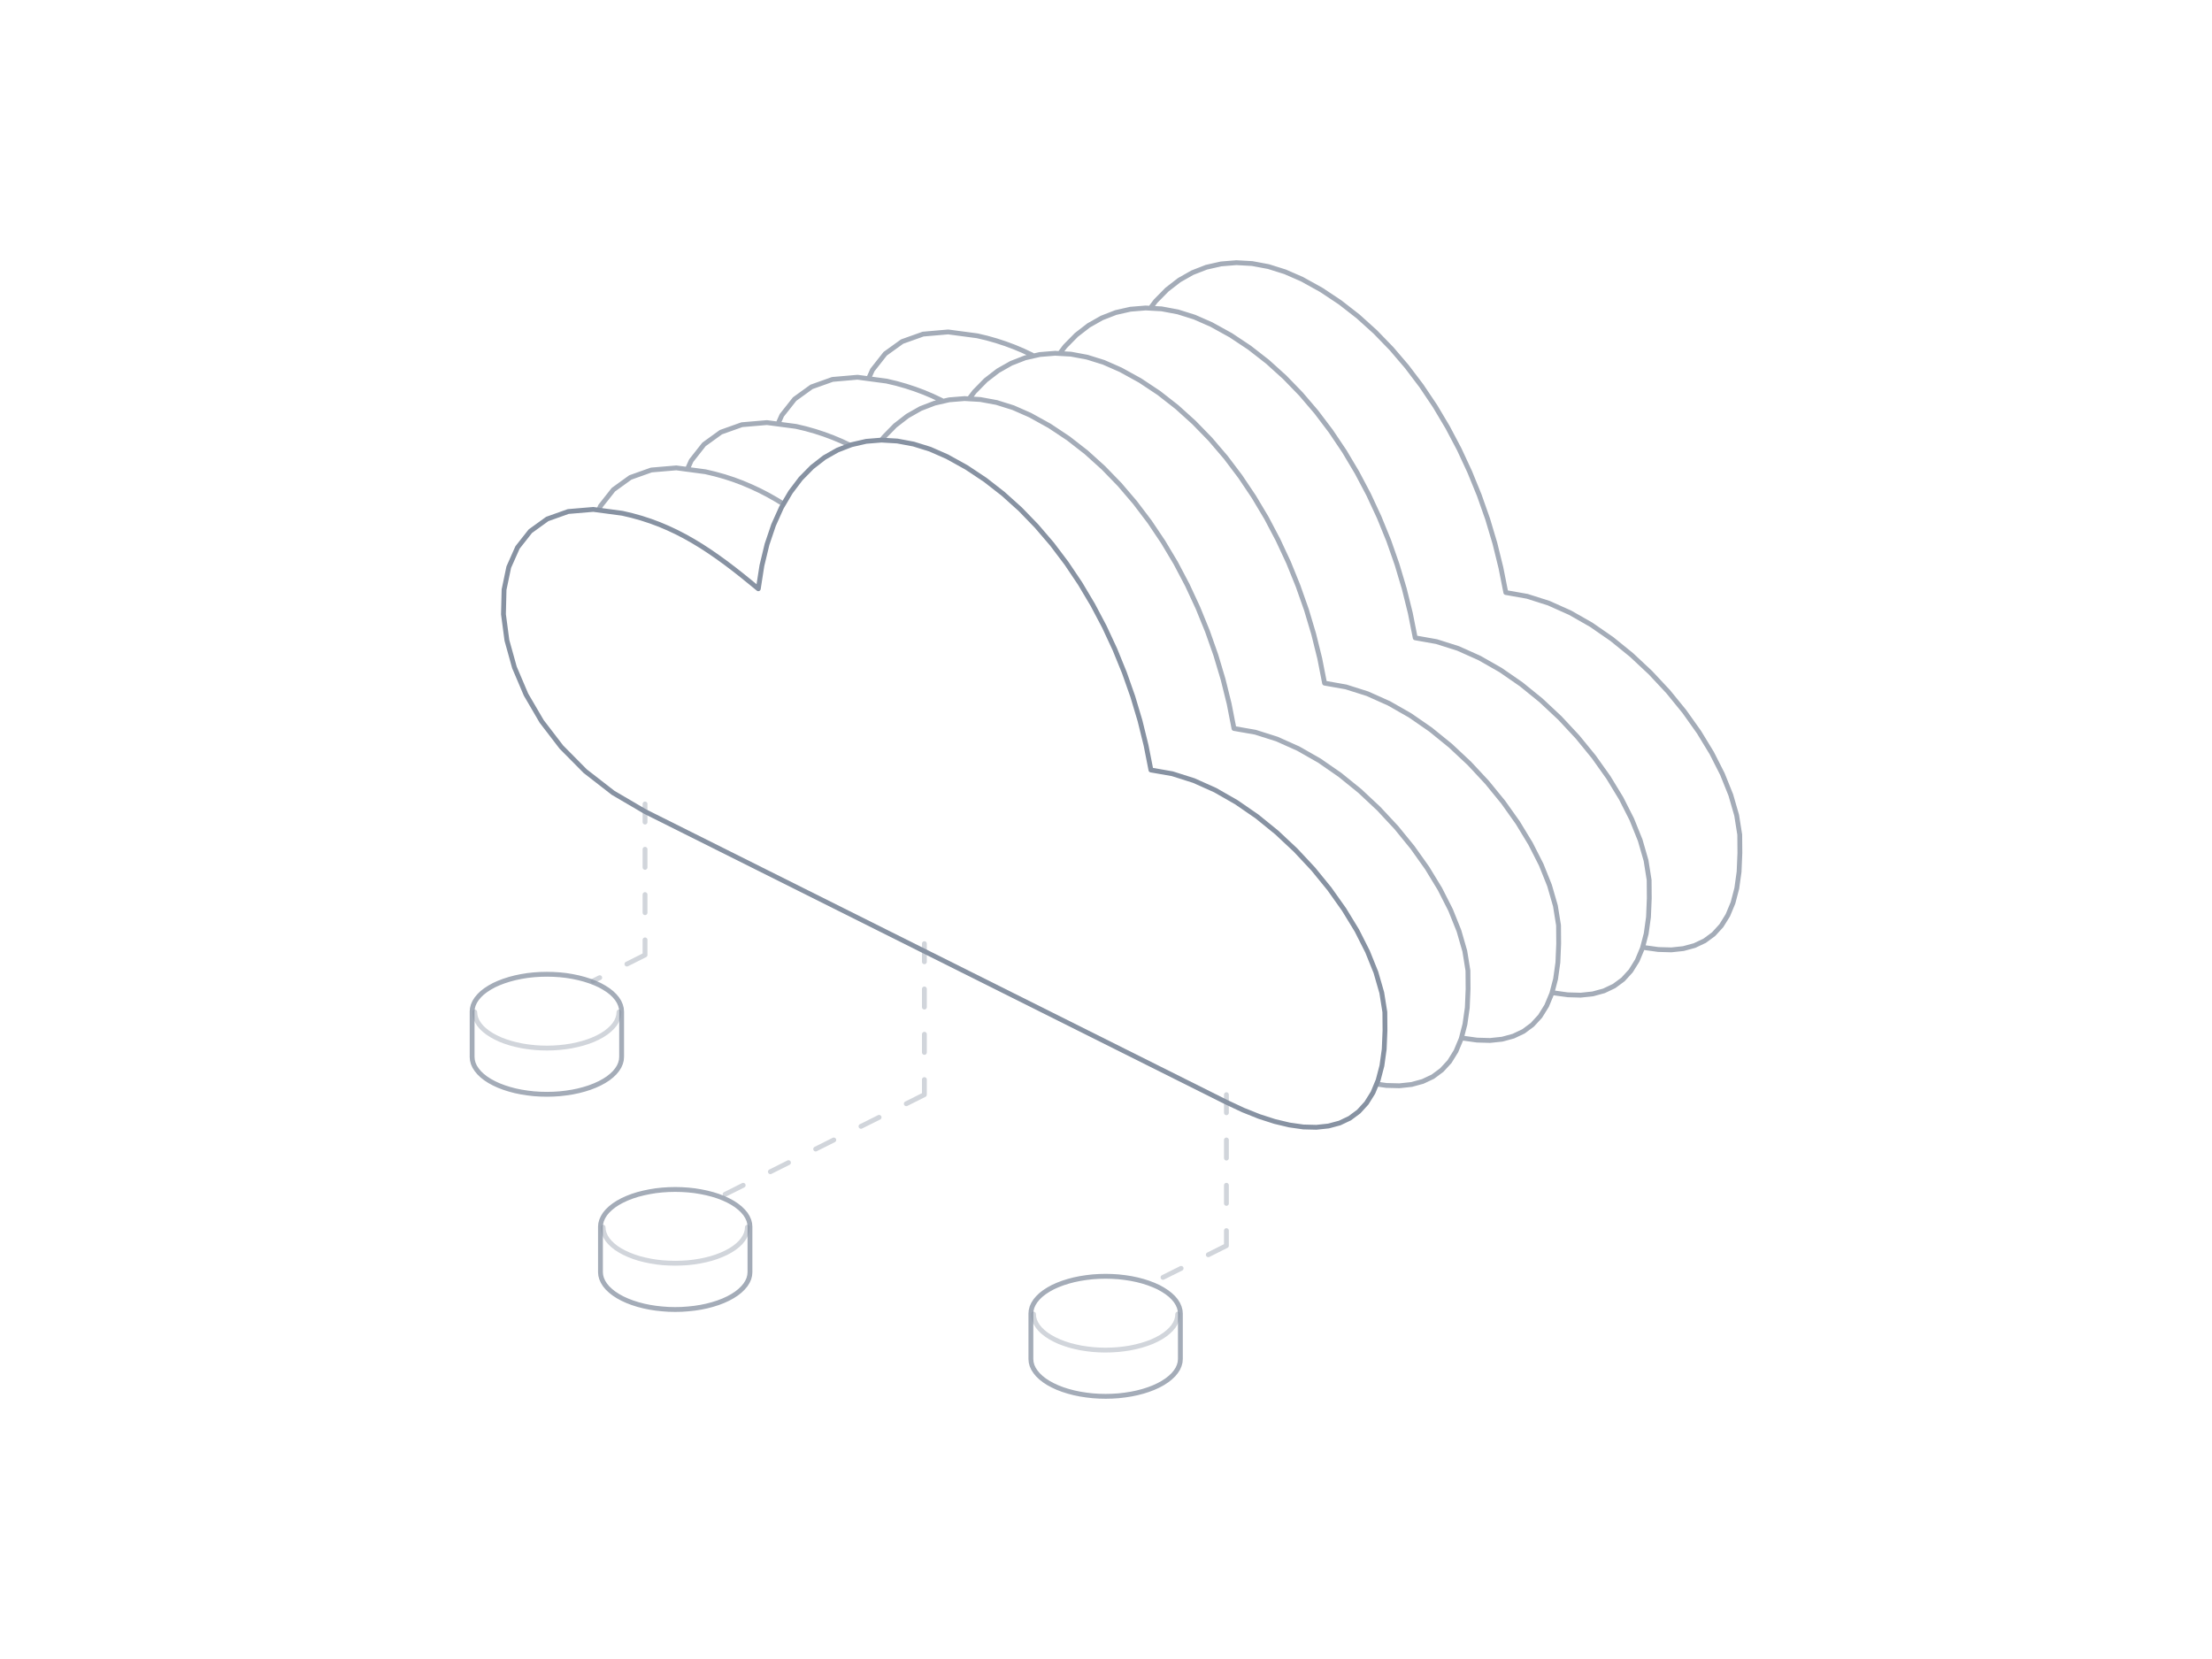
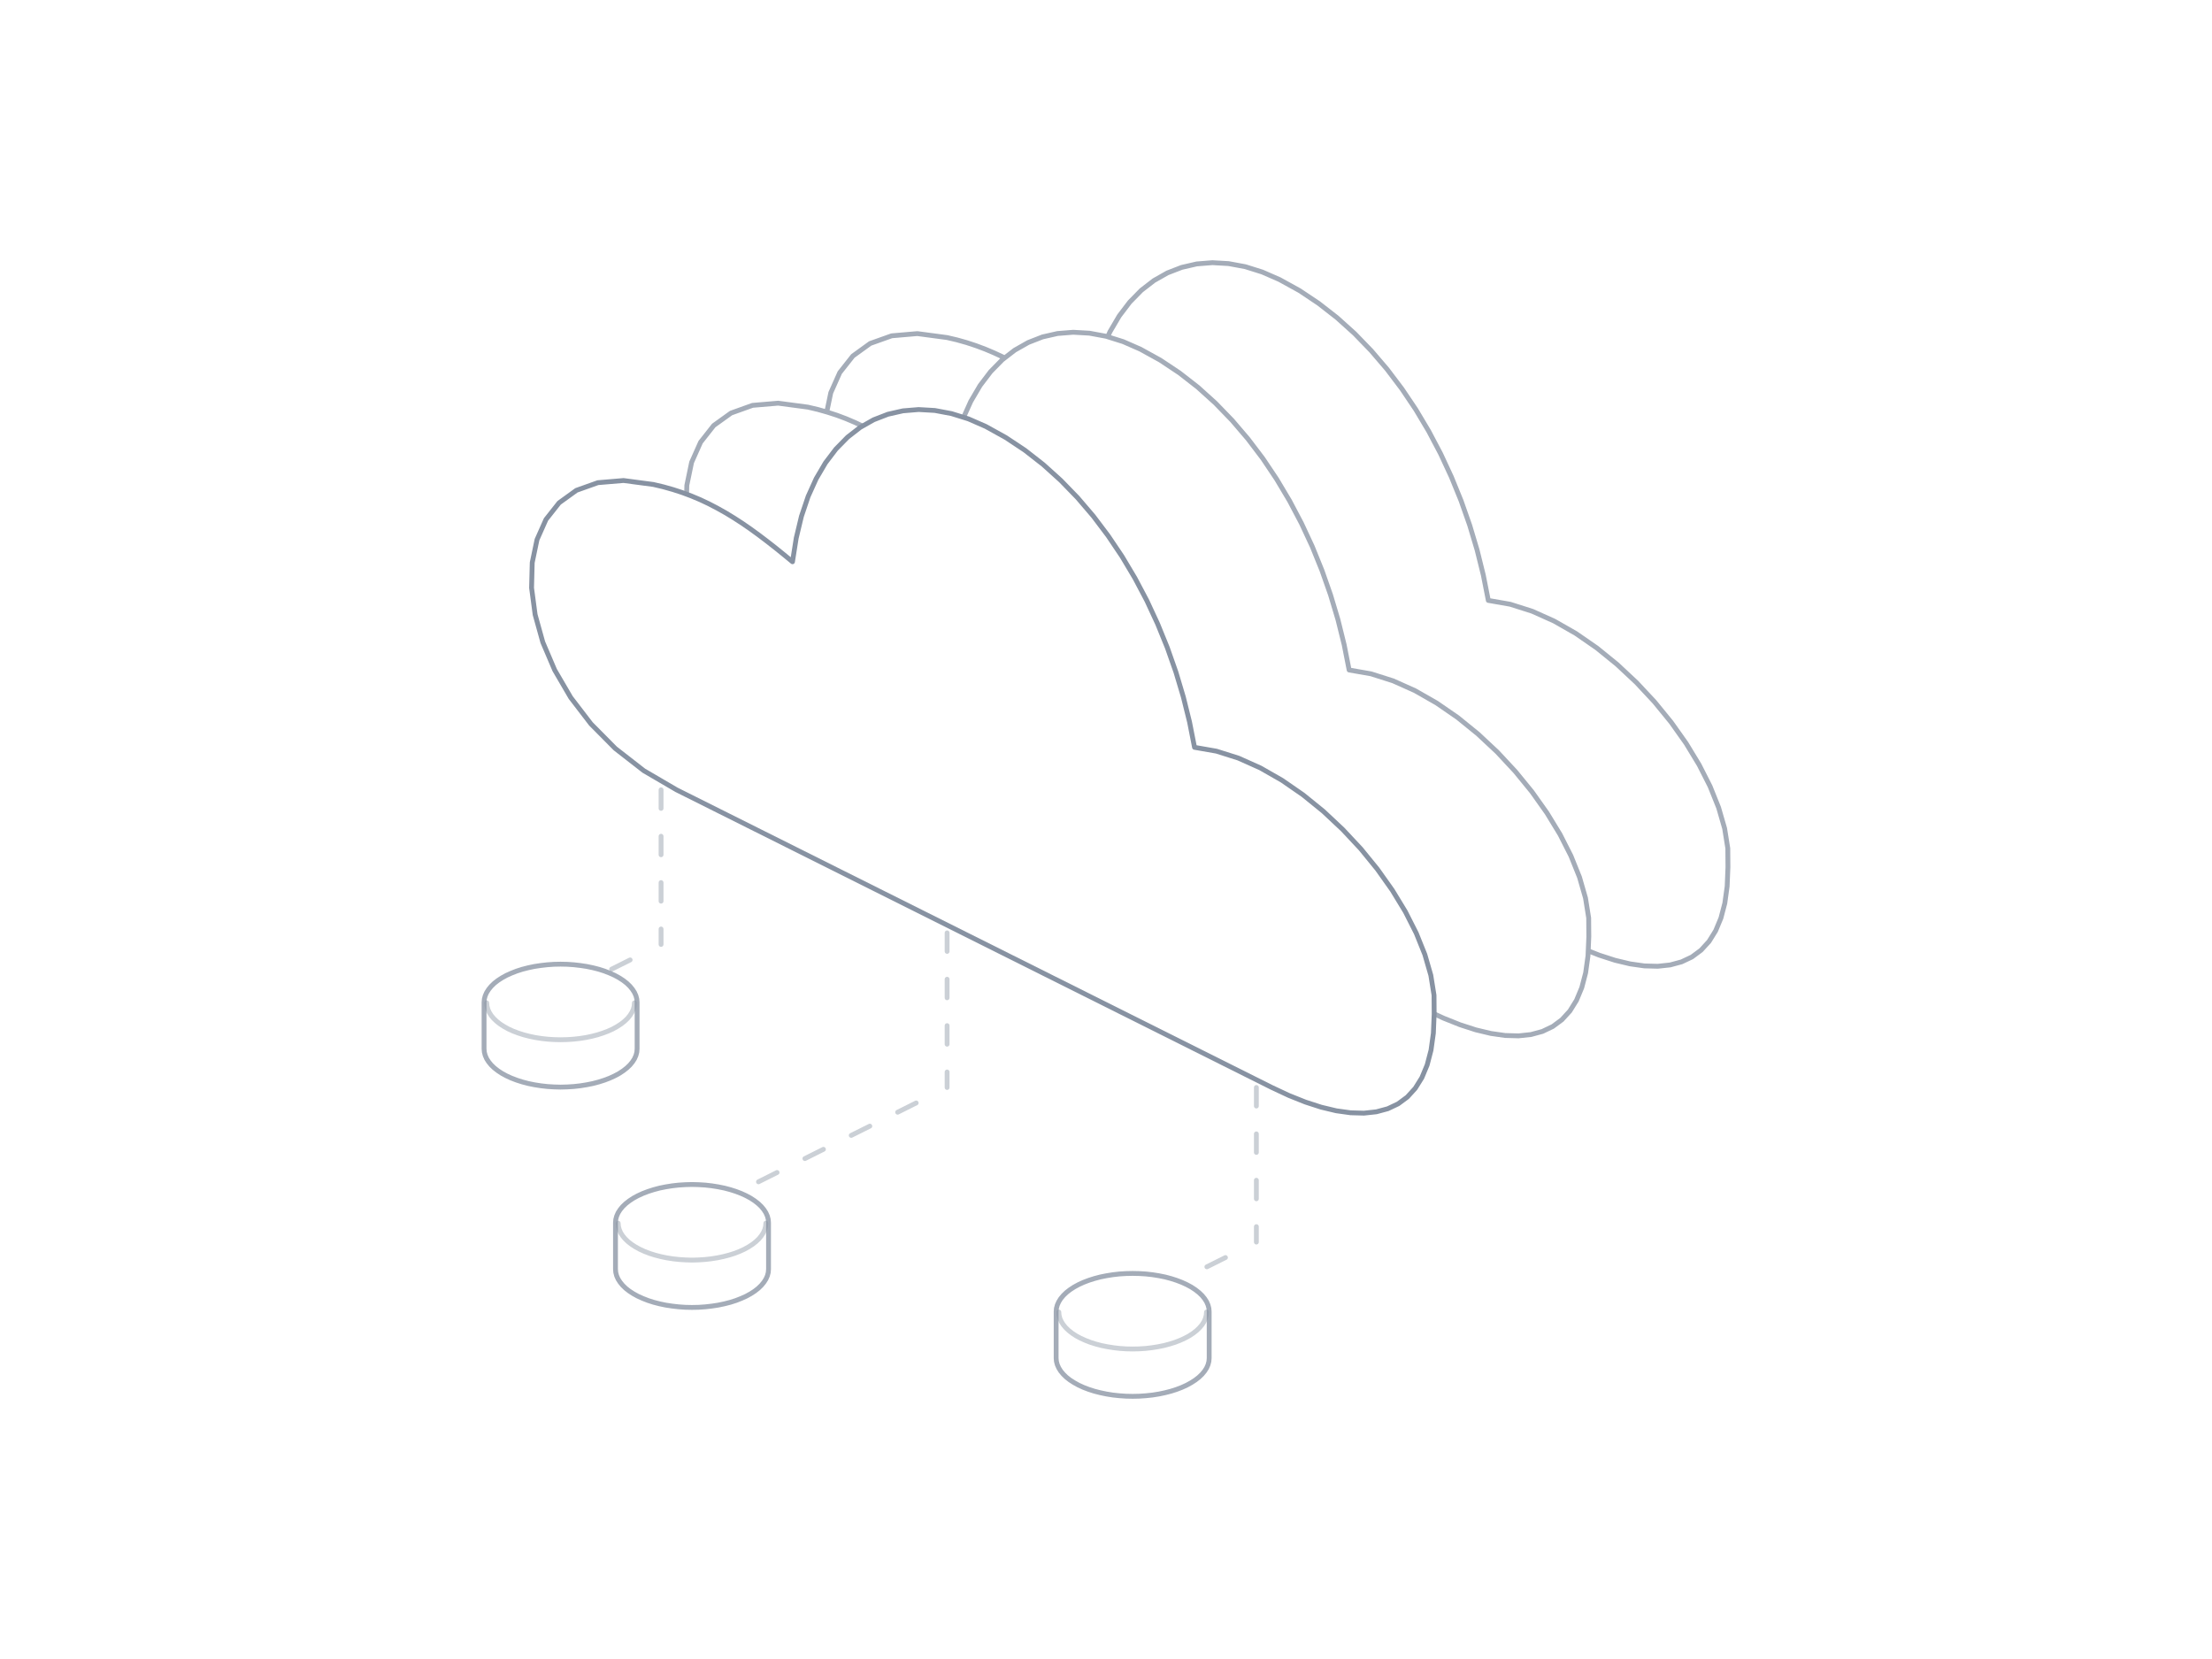
<svg xmlns="http://www.w3.org/2000/svg" viewBox="0 0 480 360" role="img" color="#8792a2" fill="none" stroke="currentColor" stroke-width="1.05" stroke-linecap="round" stroke-linejoin="round">
-   <path vector-effect="non-scaling-stroke" stroke-opacity=".38" d="M139.97,174.46 139.97,178.39 M139.97,184.29 139.97,188.22 M139.97,194.12 139.97,198.05 M139.97,203.95 139.97,207.23 M139.97,207.23 136.04,209.20 M130.14,212.15 128.67,212.88 M134.32,219.60 134.26,220.28 134.08,220.96 133.79,221.63 133.38,222.28 132.85,222.91 132.22,223.51 131.49,224.09 130.66,224.63 129.74,225.13 128.73,225.60 127.65,226.01 126.49,226.38 125.28,226.69 124.02,226.96 122.72,227.16 121.39,227.31 120.03,227.40 118.67,227.43 117.30,227.40 115.95,227.31 114.62,227.16 113.32,226.96 112.05,226.69 110.84,226.38 109.69,226.01 108.61,225.60 107.60,225.13 106.68,224.63 105.85,224.09 105.11,223.51 104.48,222.91 103.96,222.28 103.55,221.63 103.25,220.96 103.08,220.28 103.02,219.60 M200.59,204.77 200.59,208.70 M200.59,214.60 200.59,218.54 M200.59,224.43 200.59,228.37 M200.59,234.27 200.59,237.54 M200.59,237.54 196.66,239.51 M190.76,242.46 186.83,244.42 M180.93,247.37 177.00,249.34 M171.10,252.29 167.17,254.26 M161.27,257.20 157.34,259.17 M162.18,266.30 162.12,266.98 161.94,267.66 161.64,268.32 161.23,268.97 160.71,269.61 160.08,270.21 159.34,270.79 158.51,271.33 157.59,271.83 156.58,272.29 155.50,272.71 154.35,273.08 153.14,273.39 151.88,273.65 150.57,273.86 149.24,274.01 147.89,274.09 146.52,274.12 145.16,274.09 143.81,274.01 142.47,273.86 141.17,273.65 139.91,273.39 138.70,273.08 137.55,272.71 136.46,272.29 135.46,271.83 134.53,271.33 133.70,270.79 132.97,270.21 132.34,269.61 131.81,268.97 131.40,268.32 131.11,267.66 130.93,266.98 130.87,266.30 M266.13,237.54 266.13,241.47 M266.13,247.37 266.13,251.31 M266.13,257.20 266.13,261.14 M266.13,267.04 266.13,270.31 M266.13,270.31 262.20,272.28 M256.30,275.23 252.37,277.19 M255.57,285.14 255.51,285.82 255.33,286.50 255.04,287.17 254.63,287.82 254.10,288.45 253.47,289.05 252.74,289.63 251.91,290.17 250.99,290.67 249.98,291.14 248.90,291.55 247.74,291.92 246.53,292.23 245.27,292.50 243.97,292.70 242.64,292.85 241.28,292.94 239.92,292.97 238.55,292.94 237.20,292.85 235.87,292.70 234.56,292.50 233.30,292.23 232.09,291.92 230.94,291.55 229.86,291.14 228.85,290.67 227.93,290.17 227.10,289.63 226.36,289.05 225.73,288.45 225.21,287.82 224.80,287.17 224.50,286.50 224.32,285.82 224.27,285.14" />
-   <path vector-effect="non-scaling-stroke" stroke-opacity=".76" d="M188.57,81.95 189.31,80.29 192.09,76.76 195.76,74.12 200.31,72.50 205.75,72.03 212.06,72.87 214.18,73.37 216.22,73.95 218.20,74.60 220.13,75.32 222.01,76.11 223.84,76.98 223.99,77.05 M249.79,66.65 250.77,65.35 253.23,62.85 255.89,60.79 258.75,59.17 261.78,57.99 264.97,57.27 268.28,57.00 271.72,57.19 275.25,57.85 278.85,58.98 282.52,60.58 286.74,62.92 290.80,65.62 294.70,68.66 298.42,72.02 301.95,75.66 305.30,79.58 308.45,83.74 311.40,88.13 314.13,92.72 316.65,97.49 318.94,102.42 321.00,107.47 322.82,112.64 324.39,117.90 325.70,123.22 326.76,128.58 331.40,129.40 336.06,130.88 340.71,132.96 345.29,135.57 349.76,138.66 354.06,142.15 358.15,145.98 361.99,150.09 365.51,154.41 368.68,158.87 371.45,163.42 373.76,167.98 375.58,172.50 376.85,176.90 377.52,181.13 377.55,185.11 377.38,189.17 376.88,192.77 376.06,195.91 374.94,198.60 373.53,200.87 371.85,202.71 369.91,204.14 367.72,205.18 365.30,205.84 362.67,206.12 359.84,206.04 356.81,205.62 356.69,205.59 M168.91,91.78 169.65,90.12 172.43,86.60 176.10,83.95 180.65,82.33 186.08,81.86 192.40,82.70 194.51,83.20 196.56,83.78 198.54,84.43 200.47,85.15 202.34,85.94 204.18,86.81 204.33,86.88 M230.13,76.48 231.11,75.18 233.57,72.68 236.23,70.62 239.09,69.00 242.12,67.82 245.30,67.10 248.62,66.83 252.06,67.02 255.59,67.68 259.19,68.81 262.86,70.42 267.08,72.75 271.14,75.45 275.04,78.49 278.76,81.85 282.29,85.49 285.64,89.41 288.79,93.57 291.74,97.96 294.47,102.55 296.99,107.32 299.28,112.25 301.34,117.30 303.15,122.47 304.72,127.73 306.04,133.05 307.10,138.41 311.73,139.23 316.40,140.71 321.05,142.79 325.63,145.40 330.10,148.49 334.40,151.98 338.49,155.81 342.32,159.92 345.85,164.24 349.02,168.70 351.79,173.25 354.10,177.81 355.92,182.33 357.19,186.73 357.86,190.96 357.89,194.94 357.72,199.00 357.22,202.60 356.40,205.74 355.28,208.43 353.87,210.70 352.19,212.54 350.25,213.97 348.06,215.01 345.64,215.67 343.01,215.95 340.17,215.87 337.15,215.45 337.03,215.42 M149.25,101.61 149.99,99.96 152.77,96.43 156.44,93.78 160.99,92.16 166.42,91.70 172.74,92.53 174.85,93.03 176.90,93.61 178.88,94.26 180.80,94.98 182.68,95.77 184.16,96.47 M210.46,86.31 211.45,85.01 213.90,82.51 216.57,80.45 219.43,78.83 222.46,77.65 225.64,76.93 228.96,76.66 232.39,76.85 235.92,77.51 239.53,78.64 243.19,80.25 247.42,82.58 251.48,85.28 255.37,88.32 259.09,91.68 262.63,95.32 265.98,99.24 269.13,103.41 272.07,107.79 274.81,112.38 277.32,117.15 279.62,122.08 281.67,127.14 283.49,132.30 285.06,137.56 286.38,142.88 287.43,148.24 292.07,149.06 296.74,150.54 301.39,152.62 305.97,155.23 310.44,158.32 314.74,161.81 318.83,165.64 322.66,169.75 326.19,174.07 329.36,178.53 332.12,183.08 334.44,187.64 336.25,192.16 337.52,196.56 338.20,200.79 338.23,204.77 338.06,208.84 337.56,212.43 336.74,215.57 335.62,218.26 334.21,220.53 332.52,222.37 330.58,223.81 328.40,224.84 325.98,225.50 323.35,225.78 320.51,225.70 317.49,225.28 317.37,225.25 M130.02,110.46 130.32,109.79 133.11,106.26 136.78,103.61 141.33,101.99 146.76,101.53 153.08,102.37 155.19,102.87 157.23,103.44 159.22,104.09 161.14,104.81 163.02,105.61 164.86,106.47 166.66,107.40 168.44,108.41 169.81,109.24 M191.47,95.27 191.79,94.85 194.24,92.35 196.91,90.28 199.76,88.66 202.80,87.49 205.98,86.76 209.30,86.49 212.73,86.69 216.26,87.34 219.87,88.47 223.53,90.08 227.76,92.42 231.82,95.12 235.71,98.15 239.43,101.51 242.97,105.16 246.31,109.07 249.47,113.24 252.41,117.62 255.15,122.21 257.66,126.98 259.95,131.91 262.01,136.97 263.83,142.14 265.40,147.39 266.72,152.71 267.77,158.08 272.41,158.89 277.08,160.37 281.73,162.45 286.31,165.06 290.77,168.15 295.08,171.64 299.17,175.47 303.00,179.58 306.52,183.90 309.69,188.36 312.46,192.91 314.78,197.48 316.59,201.99 317.86,206.39 318.54,210.62 318.57,214.60 318.40,218.67 317.89,222.26 317.08,225.40 315.95,228.10 314.55,230.36 312.86,232.20 310.92,233.64 308.73,234.67 306.32,235.33 303.68,235.61 300.85,235.54 298.96,235.27 M118.67,211.41 117.25,211.44 115.85,211.53 114.47,211.68 113.12,211.90 111.81,212.17 110.56,212.50 109.37,212.88 108.24,213.31 107.20,213.78 106.24,214.31 105.38,214.87 104.62,215.46 103.97,216.09 103.43,216.74 103.00,217.42 102.69,218.11 102.51,218.81 102.45,219.52 102.45,229.35 102.51,230.06 102.69,230.76 103.00,231.45 103.43,232.12 103.97,232.78 104.62,233.40 105.38,234.00 106.24,234.56 107.20,235.08 108.24,235.56 109.37,235.99 110.56,236.37 111.81,236.70 113.12,236.97 114.47,237.18 115.85,237.34 117.25,237.43 118.67,237.46 120.08,237.43 121.49,237.34 122.87,237.18 124.22,236.97 125.52,236.70 126.78,236.37 127.97,235.99 129.09,235.56 130.14,235.08 131.09,234.56 131.96,234.00 132.72,233.40 133.37,232.78 133.91,232.12 134.34,231.45 134.64,230.76 134.83,230.06 134.89,229.35 134.89,219.52 134.83,218.81 134.64,218.11 134.34,217.42 133.91,216.74 133.37,216.09 132.72,215.46 131.96,214.87 131.09,214.31 130.14,213.78 129.09,213.31 127.97,212.88 126.78,212.50 125.52,212.17 124.22,211.90 122.87,211.68 121.49,211.53 120.08,211.44 118.67,211.41 M146.52,258.11 145.11,258.14 143.71,258.23 142.32,258.38 140.98,258.60 139.67,258.87 138.41,259.19 137.22,259.57 136.10,260.00 135.05,260.48 134.10,261.00 133.24,261.56 132.48,262.16 131.82,262.79 131.28,263.44 130.86,264.12 130.55,264.81 130.36,265.51 130.30,266.22 130.30,276.05 130.36,276.75 130.55,277.46 130.86,278.15 131.28,278.82 131.82,279.47 132.48,280.10 133.24,280.70 134.10,281.26 135.05,281.78 136.10,282.26 137.22,282.69 138.41,283.07 139.67,283.40 140.98,283.67 142.32,283.88 143.71,284.03 145.11,284.13 146.52,284.16 147.94,284.13 149.34,284.03 150.72,283.88 152.07,283.67 153.38,283.40 154.63,283.07 155.83,282.69 156.95,282.26 157.99,281.78 158.95,281.26 159.81,280.70 160.57,280.10 161.22,279.47 161.77,278.82 162.19,278.15 162.50,277.46 162.68,276.75 162.74,276.05 162.74,266.22 162.68,265.51 162.50,264.81 162.19,264.12 161.77,263.44 161.22,262.79 160.57,262.16 159.81,261.56 158.95,261.00 157.99,260.48 156.95,260.00 155.83,259.57 154.63,259.19 153.38,258.87 152.07,258.60 150.72,258.38 149.34,258.23 147.94,258.14 146.52,258.11 M239.92,276.95 238.50,276.98 237.10,277.07 235.72,277.23 234.37,277.44 233.06,277.71 231.81,278.04 230.61,278.42 229.49,278.85 228.45,279.32 227.49,279.85 226.63,280.41 225.87,281.00 225.22,281.63 224.68,282.28 224.25,282.96 223.94,283.65 223.76,284.35 223.70,285.06 223.70,294.89 223.76,295.60 223.94,296.30 224.25,296.99 224.68,297.66 225.22,298.32 225.87,298.94 226.63,299.54 227.49,300.10 228.45,300.62 229.49,301.10 230.61,301.53 231.81,301.91 233.06,302.24 234.37,302.51 235.72,302.72 237.10,302.88 238.50,302.97 239.92,303.00 241.33,302.97 242.73,302.88 244.12,302.72 245.47,302.51 246.77,302.24 248.03,301.91 249.22,301.53 250.34,301.10 251.39,300.62 252.34,300.10 253.20,299.54 253.96,298.94 254.62,298.32 255.16,297.66 255.59,296.99 255.89,296.30 256.08,295.60 256.14,294.89 256.14,285.06 256.08,284.35 255.89,283.65 255.59,282.96 255.16,282.28 254.62,281.63 253.96,281.00 253.20,280.41 252.34,279.85 251.39,279.32 250.34,278.85 249.22,278.42 248.03,278.04 246.77,277.71 245.47,277.44 244.12,277.23 242.73,277.07 241.33,276.98 239.92,276.95" />
-   <path vector-effect="non-scaling-stroke" stroke-opacity="1" d="M139.97,176.10 133.04,172.04 126.99,167.34 121.82,162.12 117.54,156.54 114.14,150.72 111.63,144.82 110.00,138.96 109.25,133.29 109.38,127.95 110.40,123.07 112.30,118.80 115.08,115.27 118.75,112.62 123.30,111.00 128.74,110.54 135.05,111.38 137.17,111.88 139.21,112.45 141.19,113.10 143.12,113.82 145.00,114.62 146.83,115.48 148.64,116.42 150.41,117.42 152.17,118.49 153.92,119.63 155.66,120.83 157.40,122.09 159.16,123.42 160.93,124.81 162.72,126.26 164.55,127.76 165.33,122.74 166.44,118.13 167.86,113.93 169.56,110.15 171.54,106.79 173.76,103.86 176.22,101.36 178.88,99.29 181.74,97.67 184.77,96.50 187.96,95.77 191.27,95.50 194.71,95.70 198.24,96.36 201.84,97.48 205.51,99.09 209.73,101.43 213.79,104.13 217.69,107.17 221.41,110.52 224.94,114.17 228.29,118.08 231.44,122.25 234.39,126.64 237.12,131.23 239.64,136.00 241.93,140.92 243.99,145.98 245.81,151.15 247.38,156.40 248.69,161.72 249.75,167.09 254.39,167.90 259.05,169.38 263.70,171.46 268.28,174.08 272.75,177.16 277.05,180.65 281.14,184.48 284.98,188.59 288.50,192.91 291.67,197.38 294.44,201.92 296.75,206.49 298.57,211.00 299.84,215.41 300.51,219.63 300.54,223.62 300.37,227.68 299.87,231.27 299.05,234.41 297.93,237.11 296.52,239.37 294.84,241.21 292.90,242.65 290.71,243.69 288.29,244.34 285.66,244.62 282.83,244.55 279.80,244.12 276.61,243.36 273.26,242.28 269.76,240.88 266.13,239.18 139.97,176.10" />
+   <path vector-effect="non-scaling-stroke" stroke-opacity=".43" d="M143.45,171.39 143.45,175.42 M143.45,181.46 143.45,185.48 M143.45,191.52 143.45,195.55 M143.45,201.59 143.45,204.94 M136.74,208.30 132.72,210.31 M137.67,217.61 137.61,218.31 137.43,219.00 137.12,219.68 136.70,220.35 136.17,221.00 135.52,221.62 134.77,222.21 133.92,222.76 132.98,223.28 131.95,223.75 130.84,224.17 129.66,224.55 128.42,224.87 127.13,225.14 125.79,225.35 124.43,225.50 123.04,225.59 121.64,225.62 120.25,225.59 118.86,225.50 117.50,225.35 116.16,225.14 114.87,224.87 113.63,224.55 112.45,224.17 111.34,223.75 110.31,223.28 109.37,222.76 108.52,222.21 107.77,221.62 107.12,221.00 106.58,220.35 106.16,219.68 105.86,219.00 105.68,218.31 105.62,217.61 M205.52,202.43 205.52,206.45 M205.52,212.49 205.52,216.52 M205.52,222.56 205.52,226.59 M205.52,232.62 205.52,235.98 M198.81,239.34 194.79,241.35 M188.75,244.37 184.72,246.38 M178.68,249.40 174.66,251.41 M168.62,254.43 164.59,256.45 M166.19,265.42 166.13,266.12 165.95,266.81 165.64,267.50 165.22,268.16 164.69,268.81 164.04,269.43 163.29,270.02 162.44,270.57 161.50,271.09 160.47,271.56 159.36,271.99 158.18,272.36 156.94,272.68 155.64,272.95 154.31,273.16 152.95,273.31 151.56,273.40 150.16,273.44 148.77,273.40 147.38,273.31 146.02,273.16 144.68,272.95 143.39,272.68 142.15,272.36 140.97,271.99 139.86,271.56 138.83,271.09 137.89,270.57 137.04,270.02 136.28,269.43 135.64,268.81 135.10,268.16 134.68,267.50 134.38,266.81 134.20,266.12 134.14,265.42 M272.63,235.98 272.63,240.01 M272.63,246.05 272.63,250.07 M272.63,256.11 272.63,260.14 M272.63,266.18 272.63,269.53 M265.92,272.89 261.89,274.90 M261.81,284.71 261.75,285.41 261.57,286.11 261.27,286.79 260.85,287.46 260.31,288.10 259.67,288.72 258.92,289.31 258.06,289.87 257.12,290.38 256.09,290.85 254.98,291.28 253.80,291.65 252.56,291.98 251.27,292.24 249.94,292.45 248.57,292.61 247.18,292.70 245.79,292.73 244.39,292.70 243.00,292.61 241.64,292.45 240.31,292.24 239.01,291.98 237.77,291.65 236.60,291.28 235.49,290.85 234.46,290.38 233.51,289.87 232.66,289.31 231.91,288.72 231.26,288.10 230.73,287.46 230.31,286.79 230.00,286.11 229.82,285.41 229.76,284.71" />
+   <path vector-effect="non-scaling-stroke" stroke-opacity=".76" d="M121.64,209.22 120.20,209.25 118.76,209.35 117.35,209.51 115.96,209.72 114.63,210.00 113.34,210.33 112.12,210.72 110.97,211.17 109.90,211.65 108.92,212.19 108.04,212.76 107.26,213.37 106.59,214.02 106.04,214.69 105.60,215.38 105.29,216.08 105.10,216.80 105.04,217.53 105.04,227.59 105.10,228.32 105.29,229.03 105.60,229.74 106.04,230.43 106.59,231.10 107.26,231.74 108.04,232.35 108.92,232.93 109.90,233.46 110.97,233.95 112.12,234.39 113.34,234.78 114.63,235.12 115.96,235.39 117.35,235.61 118.76,235.77 120.20,235.86 121.64,235.90 123.09,235.86 124.53,235.77 125.94,235.61 127.32,235.39 128.66,235.12 129.95,234.78 131.17,234.39 132.32,233.95 133.39,233.46 134.37,232.93 135.25,232.35 136.03,231.74 136.70,231.10 137.25,230.43 137.69,229.74 138.00,229.03 138.19,228.32 138.25,227.59 138.25,217.53 138.19,216.80 138.00,216.08 137.69,215.38 137.25,214.69 136.70,214.02 136.03,213.37 135.25,212.76 134.37,212.19 133.39,211.65 132.32,211.17 131.17,210.72 129.95,210.33 128.66,210.00 127.32,209.72 125.94,209.51 124.53,209.35 123.09,209.25 121.64,209.22 M150.16,257.03 148.72,257.07 147.28,257.16 145.87,257.32 144.48,257.54 143.14,257.81 141.86,258.15 140.64,258.54 139.49,258.98 138.42,259.47 137.44,260.00 136.56,260.58 135.78,261.19 135.11,261.83 134.56,262.50 134.12,263.19 133.81,263.90 133.62,264.61 133.56,265.34 133.56,275.40 133.62,276.13 133.81,276.85 134.12,277.55 134.56,278.24 135.11,278.91 135.78,279.56 136.56,280.17 137.44,280.74 138.42,281.28 139.49,281.76 140.64,282.21 141.86,282.60 143.14,282.93 144.48,283.21 145.87,283.42 147.28,283.58 148.72,283.68 150.16,283.71 151.61,283.68 153.05,283.58 154.46,283.42 155.84,283.21 157.18,282.93 158.47,282.60 159.69,282.21 160.84,281.76 161.91,281.28 162.89,280.74 163.77,280.17 164.55,279.56 165.22,278.91 165.77,278.24 166.21,277.55 166.52,276.85 166.71,276.13 166.77,275.40 166.77,265.34 166.71,264.61 166.52,263.90 166.21,263.19 165.77,262.50 165.22,261.83 164.55,261.19 163.77,260.58 162.89,260.00 161.91,259.47 160.84,258.98 159.69,258.54 158.47,258.15 157.18,257.81 155.84,257.54 154.46,257.32 153.05,257.16 151.61,257.07 150.16,257.03 M245.79,276.33 244.34,276.36 242.90,276.45 241.49,276.61 240.11,276.83 238.77,277.10 237.48,277.44 236.26,277.83 235.11,278.27 234.04,278.76 233.07,279.29 232.18,279.87 231.40,280.48 230.74,281.12 230.18,281.79 229.75,282.48 229.43,283.19 229.24,283.91 229.18,284.63 229.18,294.70 229.24,295.42 229.43,296.14 229.75,296.85 230.18,297.54 230.74,298.21 231.40,298.85 232.18,299.46 233.07,300.03 234.04,300.57 235.11,301.06 236.26,301.50 237.48,301.89 238.77,302.22 240.11,302.50 241.49,302.72 242.90,302.87 244.34,302.97 245.79,303.00 247.23,302.97 248.67,302.87 250.09,302.72 251.47,302.50 252.81,302.22 254.09,301.89 255.31,301.50 256.46,301.06 257.53,300.57 258.51,300.03 259.39,299.46 260.17,298.85 260.84,298.21 261.39,297.54 261.83,296.85 262.14,296.14 262.33,295.42 262.39,294.70 262.39,284.63 262.33,283.91 262.14,283.19 261.83,282.48 261.39,281.79 260.84,281.12 260.17,280.48 259.39,279.87 258.51,279.29 257.53,278.76 256.46,278.27 255.31,277.83 254.09,277.44 252.81,277.10 251.47,276.83 250.09,276.61 248.67,276.45 247.23,276.36 245.79,276.33 M179.46,89.15 180.28,85.22 182.23,80.85 185.08,77.24 188.83,74.53 193.49,72.87 199.06,72.39 205.52,73.25 207.69,73.76 209.78,74.35 211.81,75.02 213.78,75.76 215.70,76.57 217.59,77.45 217.77,77.55 M240.47,72.85 240.86,71.99 242.88,68.55 245.16,65.55 247.67,62.99 250.40,60.88 253.33,59.22 256.43,58.02 259.69,57.27 263.09,57.00 266.60,57.20 270.22,57.87 273.91,59.03 277.66,60.67 281.99,63.06 286.14,65.83 290.13,68.94 293.94,72.37 297.56,76.11 300.99,80.12 304.21,84.38 307.23,88.87 310.03,93.57 312.61,98.46 314.95,103.50 317.06,108.68 318.92,113.97 320.53,119.35 321.88,124.80 322.96,130.29 327.71,131.12 332.49,132.64 337.24,134.77 341.94,137.45 346.51,140.61 350.91,144.18 355.10,148.10 359.03,152.31 362.64,156.73 365.88,161.30 368.71,165.96 371.08,170.63 372.94,175.26 374.24,179.76 374.93,184.09 374.96,188.17 374.79,192.33 374.28,196.01 373.44,199.22 372.29,201.98 370.85,204.30 369.12,206.19 367.14,207.66 364.90,208.72 362.42,209.39 359.73,209.68 356.82,209.60 353.73,209.16 350.46,208.38 347.03,207.27 344.89,206.42 M149.00,106.97 149.04,105.32 150.08,100.32 152.03,95.95 154.88,92.33 158.64,89.63 163.30,87.96 168.86,87.49 175.33,88.35 177.49,88.86 179.58,89.45 181.61,90.11 183.58,90.85 185.51,91.67 186.90,92.32 M209.20,90.34 210.66,87.09 212.68,83.65 214.96,80.65 217.47,78.09 220.20,75.98 223.13,74.32 226.23,73.11 229.49,72.37 232.89,72.10 236.41,72.30 240.02,72.97 243.71,74.13 247.46,75.77 251.79,78.16 255.95,80.93 259.94,84.04 263.74,87.47 267.36,91.21 270.79,95.22 274.02,99.48 277.03,103.97 279.83,108.67 282.41,113.56 284.76,118.60 286.86,123.78 288.72,129.07 290.33,134.45 291.68,139.90 292.76,145.39 297.51,146.22 302.29,147.74 307.05,149.87 311.74,152.55 316.31,155.70 320.72,159.28 324.91,163.20 328.83,167.41 332.44,171.83 335.68,176.40 338.52,181.06 340.89,185.73 342.75,190.35 344.05,194.86 344.74,199.19 344.77,203.27 344.59,207.43 344.08,211.11 343.24,214.32 342.09,217.08 340.65,219.40 338.93,221.28 336.94,222.75 334.70,223.82 332.23,224.49 329.53,224.78 326.63,224.70 323.53,224.26 320.26,223.48 316.83,222.37 313.25,220.94 311.46,220.11" />
+   <path vector-effect="non-scaling-stroke" stroke-opacity="1" d="M146.81,171.39 139.71,167.24 133.52,162.42 128.23,157.08 123.85,151.37 120.37,145.41 117.79,139.37 116.12,133.37 115.35,127.56 115.49,122.09 116.53,117.10 118.48,112.72 121.33,109.11 125.08,106.40 129.74,104.74 135.31,104.27 141.78,105.13 143.94,105.64 146.03,106.23 148.06,106.89 150.03,107.63 151.96,108.44 153.84,109.33 155.68,110.29 157.50,111.31 159.30,112.41 161.09,113.57 162.87,114.80 164.66,116.10 166.45,117.46 168.27,118.88 170.10,120.36 171.97,121.90 172.78,116.76 173.91,112.04 175.36,107.74 177.11,103.87 179.13,100.43 181.41,97.43 183.92,94.87 186.65,92.75 189.58,91.09 192.68,89.89 195.94,89.15 199.34,88.87 202.85,89.07 206.47,89.75 210.16,90.90 213.91,92.54 218.24,94.94 222.40,97.70 226.38,100.81 230.19,104.25 233.81,107.98 237.24,111.99 240.46,116.26 243.48,120.75 246.28,125.45 248.86,130.33 251.20,135.37 253.31,140.55 255.17,145.84 256.78,151.23 258.13,156.67 259.21,162.17 263.96,163.00 268.74,164.51 273.50,166.64 278.19,169.32 282.76,172.48 287.16,176.05 291.35,179.98 295.28,184.18 298.89,188.61 302.13,193.18 304.96,197.83 307.33,202.51 309.19,207.13 310.49,211.64 311.18,215.96 311.21,220.04 311.04,224.20 310.53,227.88 309.69,231.10 308.54,233.86 307.10,236.17 305.38,238.06 303.39,239.53 301.15,240.59 298.67,241.26 295.98,241.55 293.08,241.47 289.98,241.04 286.71,240.26 283.28,239.15 279.70,237.72 275.98,235.98 146.81,171.39" />
</svg>
